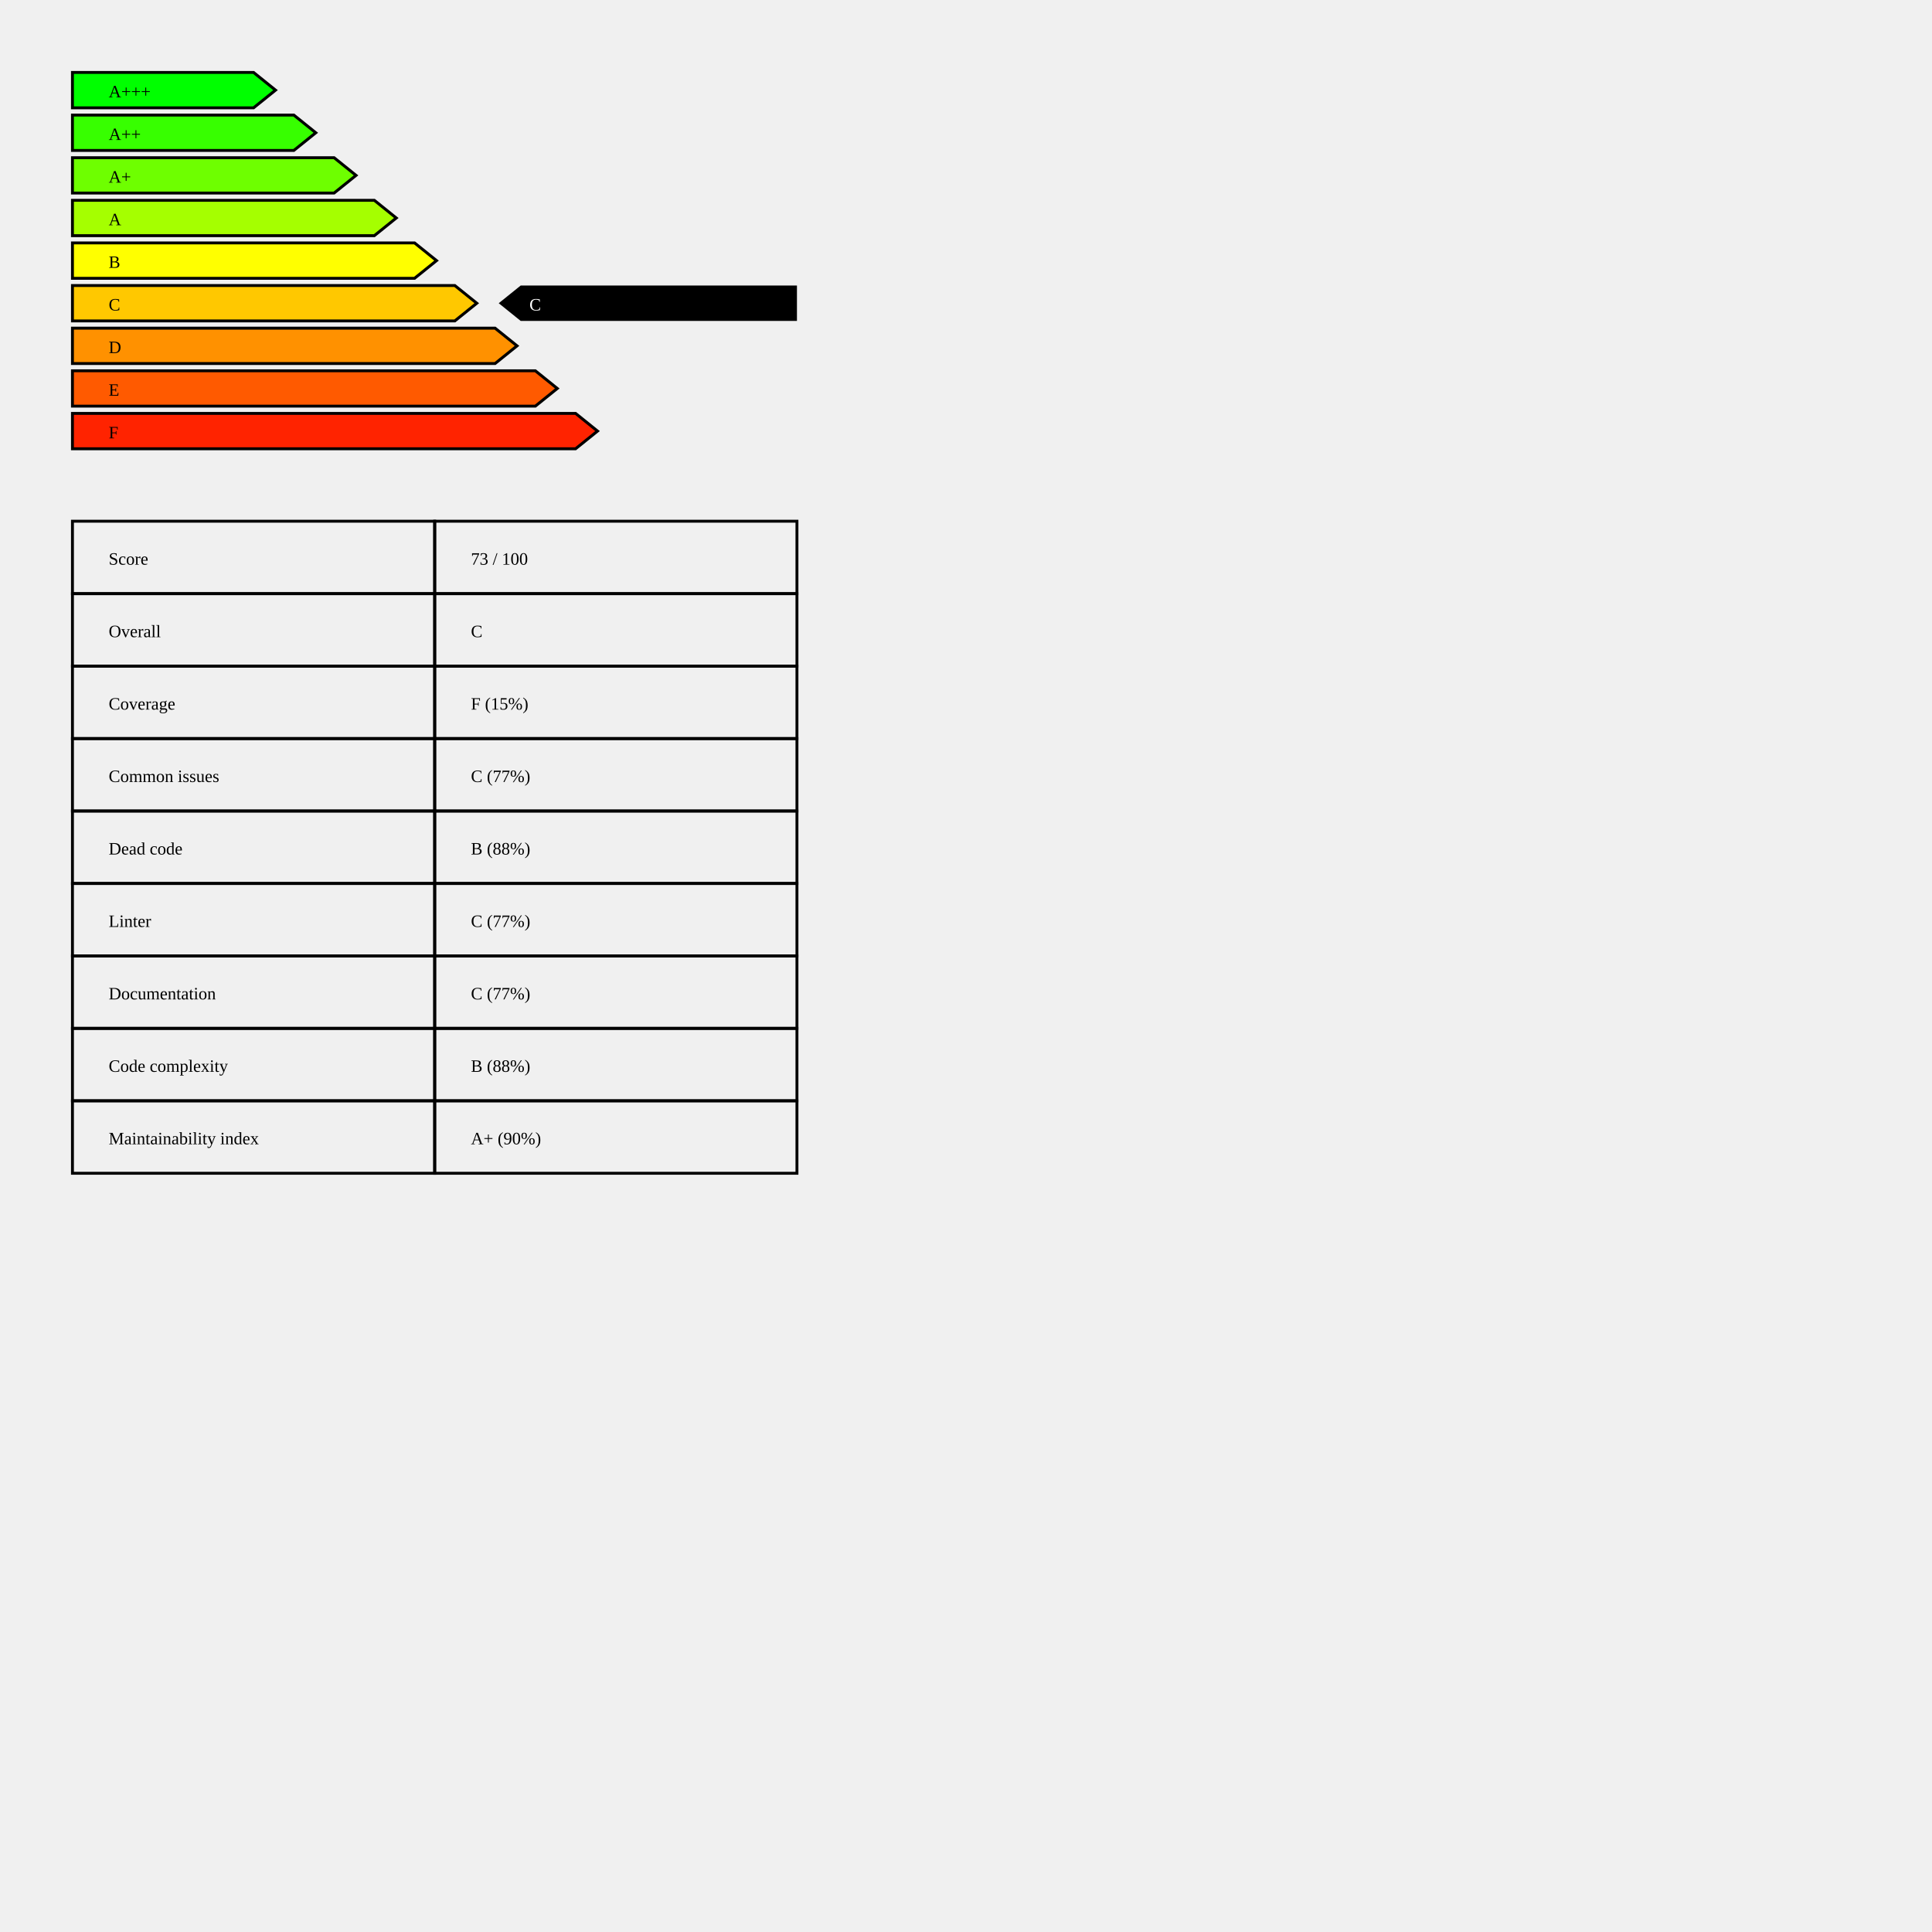
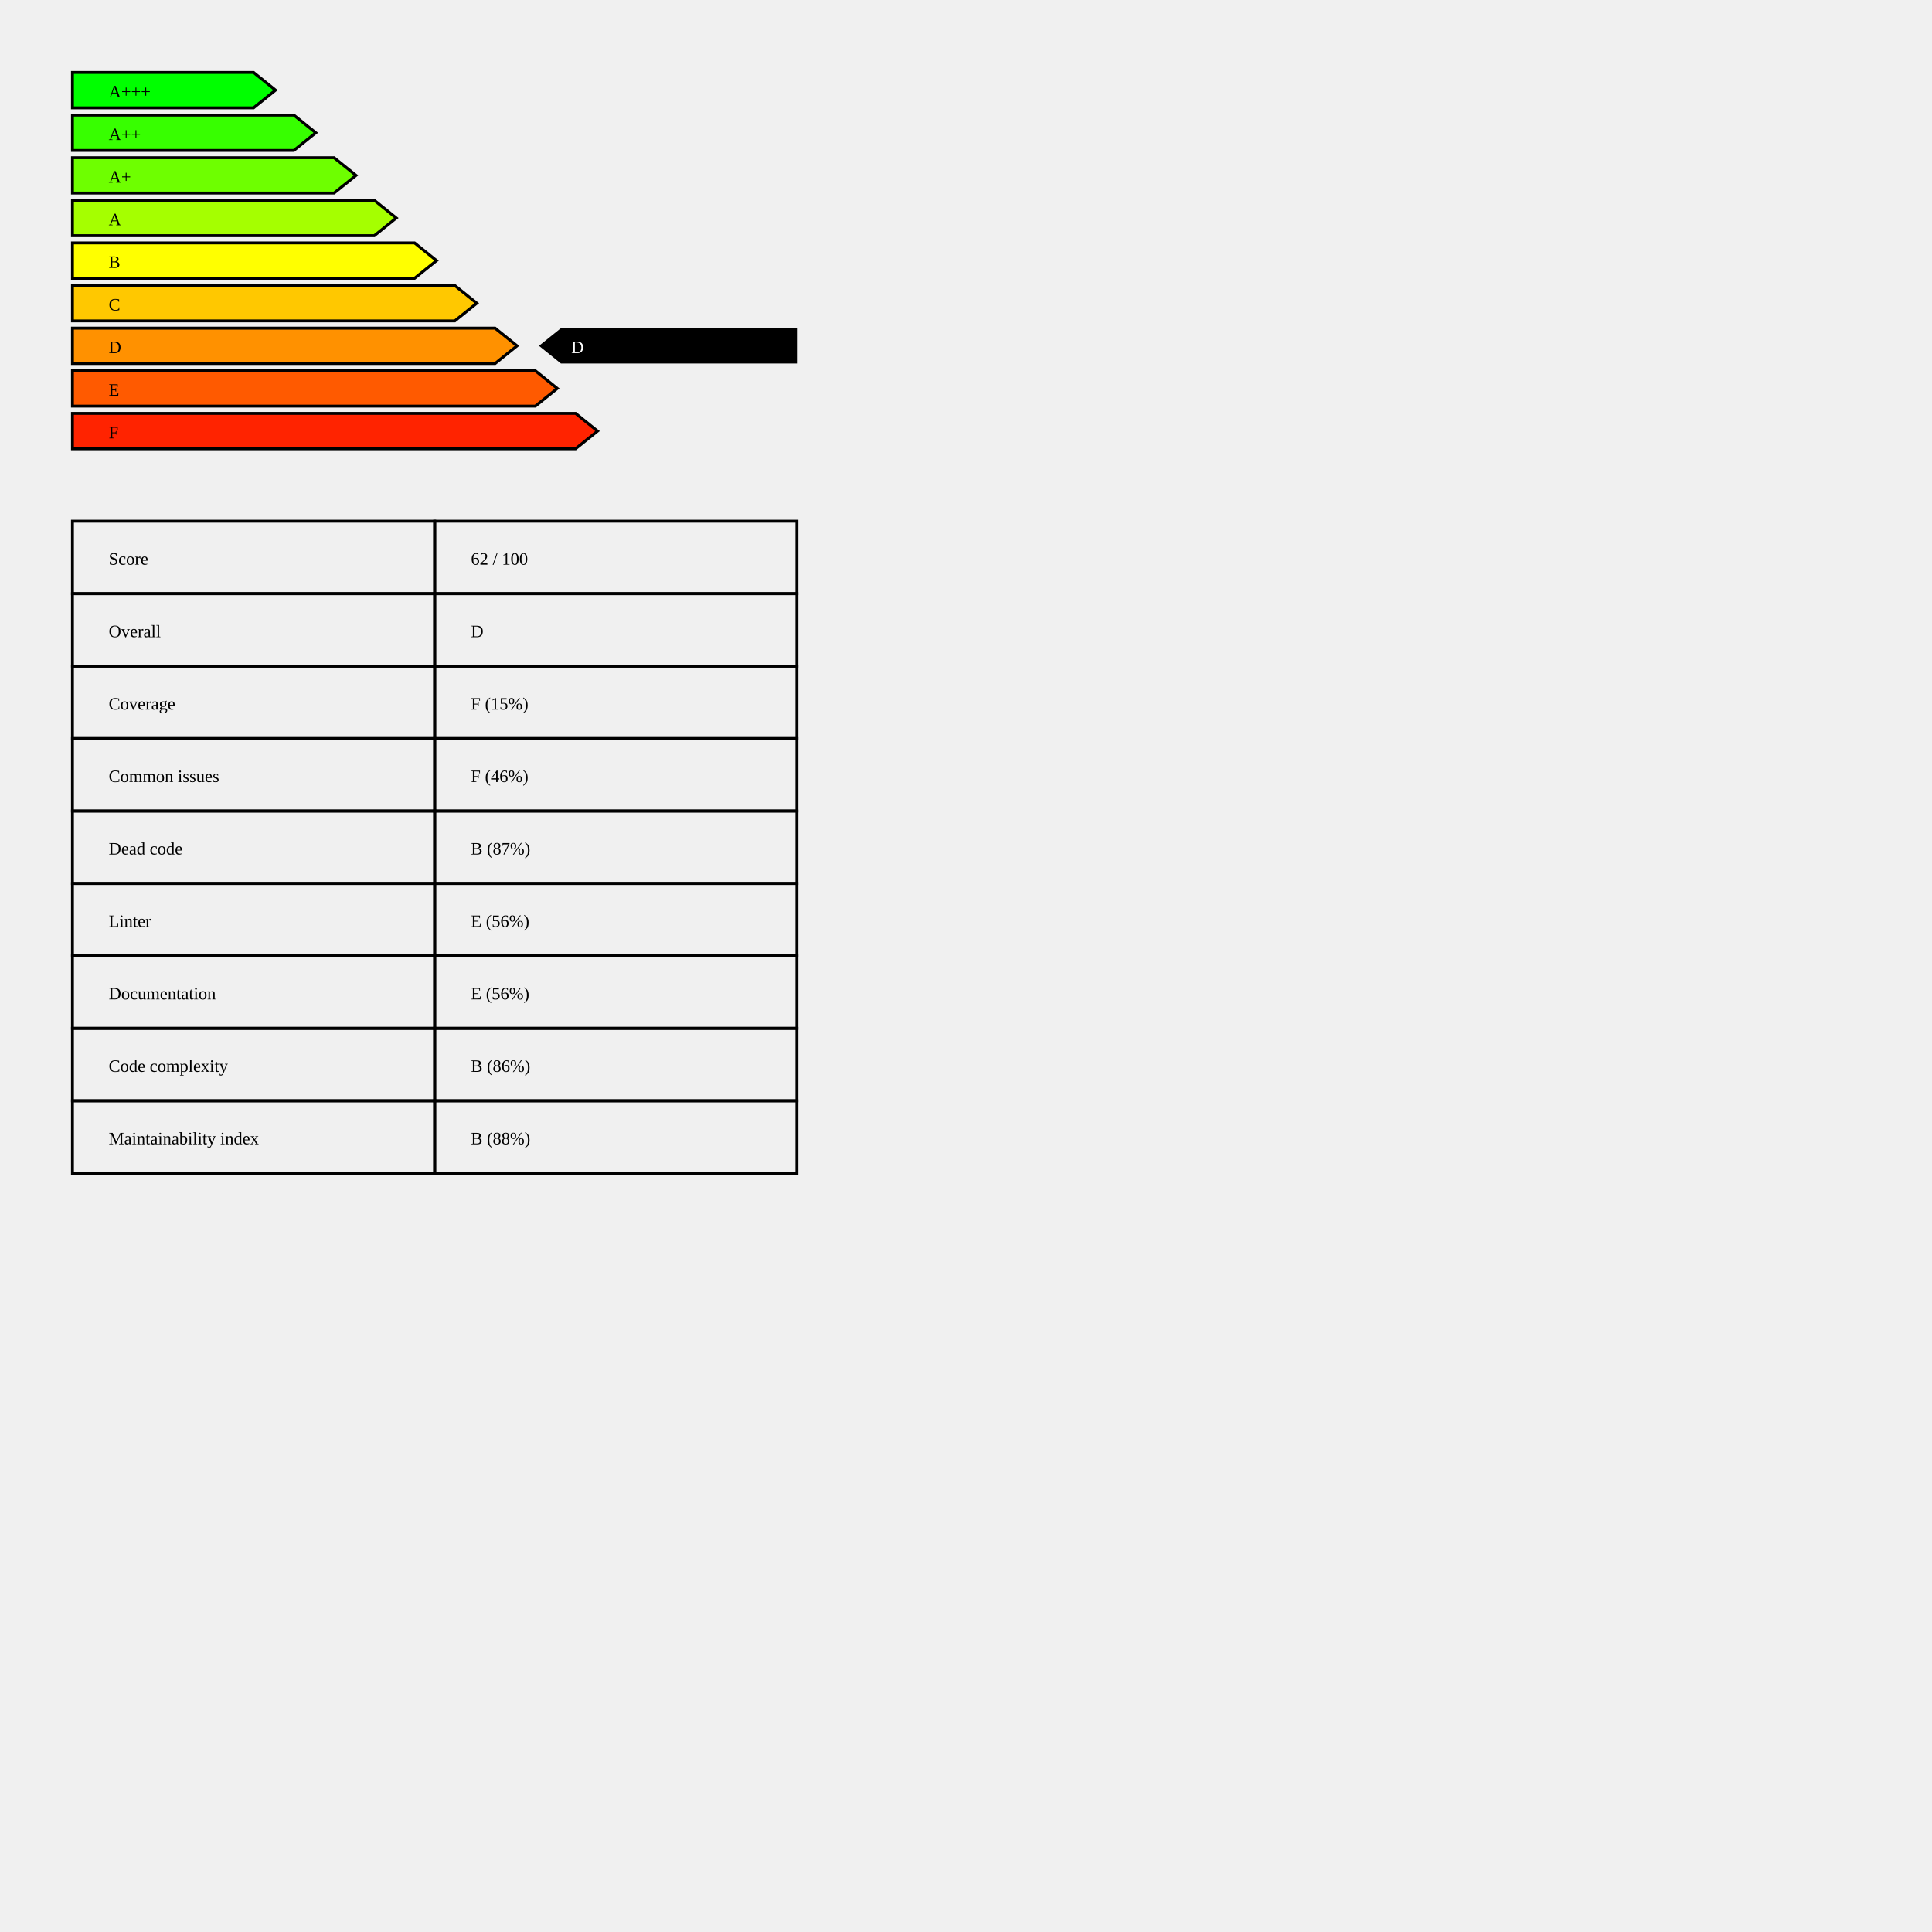
<svg xmlns="http://www.w3.org/2000/svg" baseProfile="full" height="1000pt" version="1.1" width="1000pt">
  <defs />
  <polygon points="50,50.0 175.0,50.0 190.152,62.206 175.0,74.412 50,74.412 50,50.0" style="fill:rgb(0 255 0);stroke:black;stroke-width:2;" />
  <text x="75.0" y="67.206">A+++</text>
  <polygon points="50,79.412 202.778,79.412 217.929,91.618 202.778,103.824 50,103.824 50,79.412" style="fill:rgb(55 255 0);stroke:black;stroke-width:2;" />
  <text x="75.0" y="96.618">A++</text>
  <polygon points="50,108.824 230.556,108.824 245.707,121.029 230.556,133.235 50,133.235 50,108.824" style="fill:rgb(110 255 0);stroke:black;stroke-width:2;" />
  <text x="75.0" y="126.029">A+</text>
  <polygon points="50,138.235 258.333,138.235 273.485,150.441 258.333,162.647 50,162.647 50,138.235" style="fill:rgb(165 255 0);stroke:black;stroke-width:2;" />
  <text x="75.0" y="155.441">A</text>
  <polygon points="50,167.647 286.111,167.647 301.263,179.853 286.111,192.059 50,192.059 50,167.647" style="fill:rgb(255 255 0);stroke:black;stroke-width:2;" />
  <text x="75.0" y="184.853">B</text>
  <polygon points="50,197.059 313.889,197.059 329.04,209.265 313.889,221.471 50,221.471 50,197.059" style="fill:rgb(255 200 0);stroke:black;stroke-width:2;" />
  <text x="75.0" y="214.265">C</text>
  <polygon points="50,226.471 341.667,226.471 356.818,238.676 341.667,250.882 50,250.882 50,226.471" style="fill:rgb(255 145 0);stroke:black;stroke-width:2;" />
  <text x="75.0" y="243.676">D</text>
  <polygon points="50,255.882 369.444,255.882 384.596,268.088 369.444,280.294 50,280.294 50,255.882" style="fill:rgb(255 90 0);stroke:black;stroke-width:2;" />
  <text x="75.0" y="273.088">E</text>
  <polygon points="50,285.294 397.222,285.294 412.374,297.5 397.222,309.706 50,309.706 50,285.294" style="fill:rgb(255 35 0);stroke:black;stroke-width:2;" />
  <text x="75.0" y="302.5">F</text>
-   <polygon points="359.343,197.059 344.192,209.265 359.343,221.471 550,221.471 550,197.059" style="fill:black;" />
-   <text fill="white" x="365.354" y="214.265">C</text>
+   <polygon points="387.121,226.471 371.97,238.676 387.121,250.882 550,250.882 550,226.471" style="fill:black;" />
+   <text fill="white" x="394.242" y="243.676">D</text>
  <text x="75.0" y="389.706">Score</text>
-   <text x="325.0" y="389.706">73 / 100</text>
+   <text x="325.0" y="389.706">62 / 100</text>
  <polygon points="50,359.706 300,359.706 300,409.706 50,409.706 50,359.706" style="fill:none; stroke:black;stroke-width:2;" />
  <polygon points="300,359.706 550,359.706 550,409.706 300,409.706 300,359.706" style="fill:none; stroke:black;stroke-width:2;" />
  <text x="75.0" y="439.706">Overall</text>
-   <text x="325.0" y="439.706">C</text>
+   <text x="325.0" y="439.706">D</text>
  <polygon points="50,409.706 300,409.706 300,459.706 50,459.706 50,409.706" style="fill:none; stroke:black;stroke-width:2;" />
  <polygon points="300,409.706 550,409.706 550,459.706 300,459.706 300,409.706" style="fill:none; stroke:black;stroke-width:2;" />
  <text x="75.0" y="489.706">Coverage</text>
  <text x="325.0" y="489.706">F  (15%)</text>
  <polygon points="50,459.706 300,459.706 300,509.706 50,509.706 50,459.706" style="fill:none; stroke:black;stroke-width:2;" />
  <polygon points="300,459.706 550,459.706 550,509.706 300,509.706 300,459.706" style="fill:none; stroke:black;stroke-width:2;" />
  <text x="75.0" y="539.706">Common issues</text>
-   <text x="325.0" y="539.706">C  (77%)</text>
+   <text x="325.0" y="539.706">F  (46%)</text>
  <polygon points="50,509.706 300,509.706 300,559.706 50,559.706 50,509.706" style="fill:none; stroke:black;stroke-width:2;" />
  <polygon points="300,509.706 550,509.706 550,559.706 300,559.706 300,509.706" style="fill:none; stroke:black;stroke-width:2;" />
  <text x="75.0" y="589.706">Dead code</text>
-   <text x="325.0" y="589.706">B  (88%)</text>
+   <text x="325.0" y="589.706">B  (87%)</text>
  <polygon points="50,559.706 300,559.706 300,609.706 50,609.706 50,559.706" style="fill:none; stroke:black;stroke-width:2;" />
  <polygon points="300,559.706 550,559.706 550,609.706 300,609.706 300,559.706" style="fill:none; stroke:black;stroke-width:2;" />
  <text x="75.0" y="639.706">Linter</text>
-   <text x="325.0" y="639.706">C  (77%)</text>
+   <text x="325.0" y="639.706">E  (56%)</text>
  <polygon points="50,609.706 300,609.706 300,659.706 50,659.706 50,609.706" style="fill:none; stroke:black;stroke-width:2;" />
  <polygon points="300,609.706 550,609.706 550,659.706 300,659.706 300,609.706" style="fill:none; stroke:black;stroke-width:2;" />
  <text x="75.0" y="689.706">Documentation</text>
-   <text x="325.0" y="689.706">C  (77%)</text>
+   <text x="325.0" y="689.706">E  (56%)</text>
  <polygon points="50,659.706 300,659.706 300,709.706 50,709.706 50,659.706" style="fill:none; stroke:black;stroke-width:2;" />
  <polygon points="300,659.706 550,659.706 550,709.706 300,709.706 300,659.706" style="fill:none; stroke:black;stroke-width:2;" />
  <text x="75.0" y="739.706">Code complexity</text>
-   <text x="325.0" y="739.706">B  (88%)</text>
+   <text x="325.0" y="739.706">B  (86%)</text>
  <polygon points="50,709.706 300,709.706 300,759.706 50,759.706 50,709.706" style="fill:none; stroke:black;stroke-width:2;" />
  <polygon points="300,709.706 550,709.706 550,759.706 300,759.706 300,709.706" style="fill:none; stroke:black;stroke-width:2;" />
  <text x="75.0" y="789.706">Maintainability index</text>
-   <text x="325.0" y="789.706">A+  (90%)</text>
+   <text x="325.0" y="789.706">B  (88%)</text>
  <polygon points="50,759.706 300,759.706 300,809.706 50,809.706 50,759.706" style="fill:none; stroke:black;stroke-width:2;" />
  <polygon points="300,759.706 550,759.706 550,809.706 300,809.706 300,759.706" style="fill:none; stroke:black;stroke-width:2;" />
</svg>
